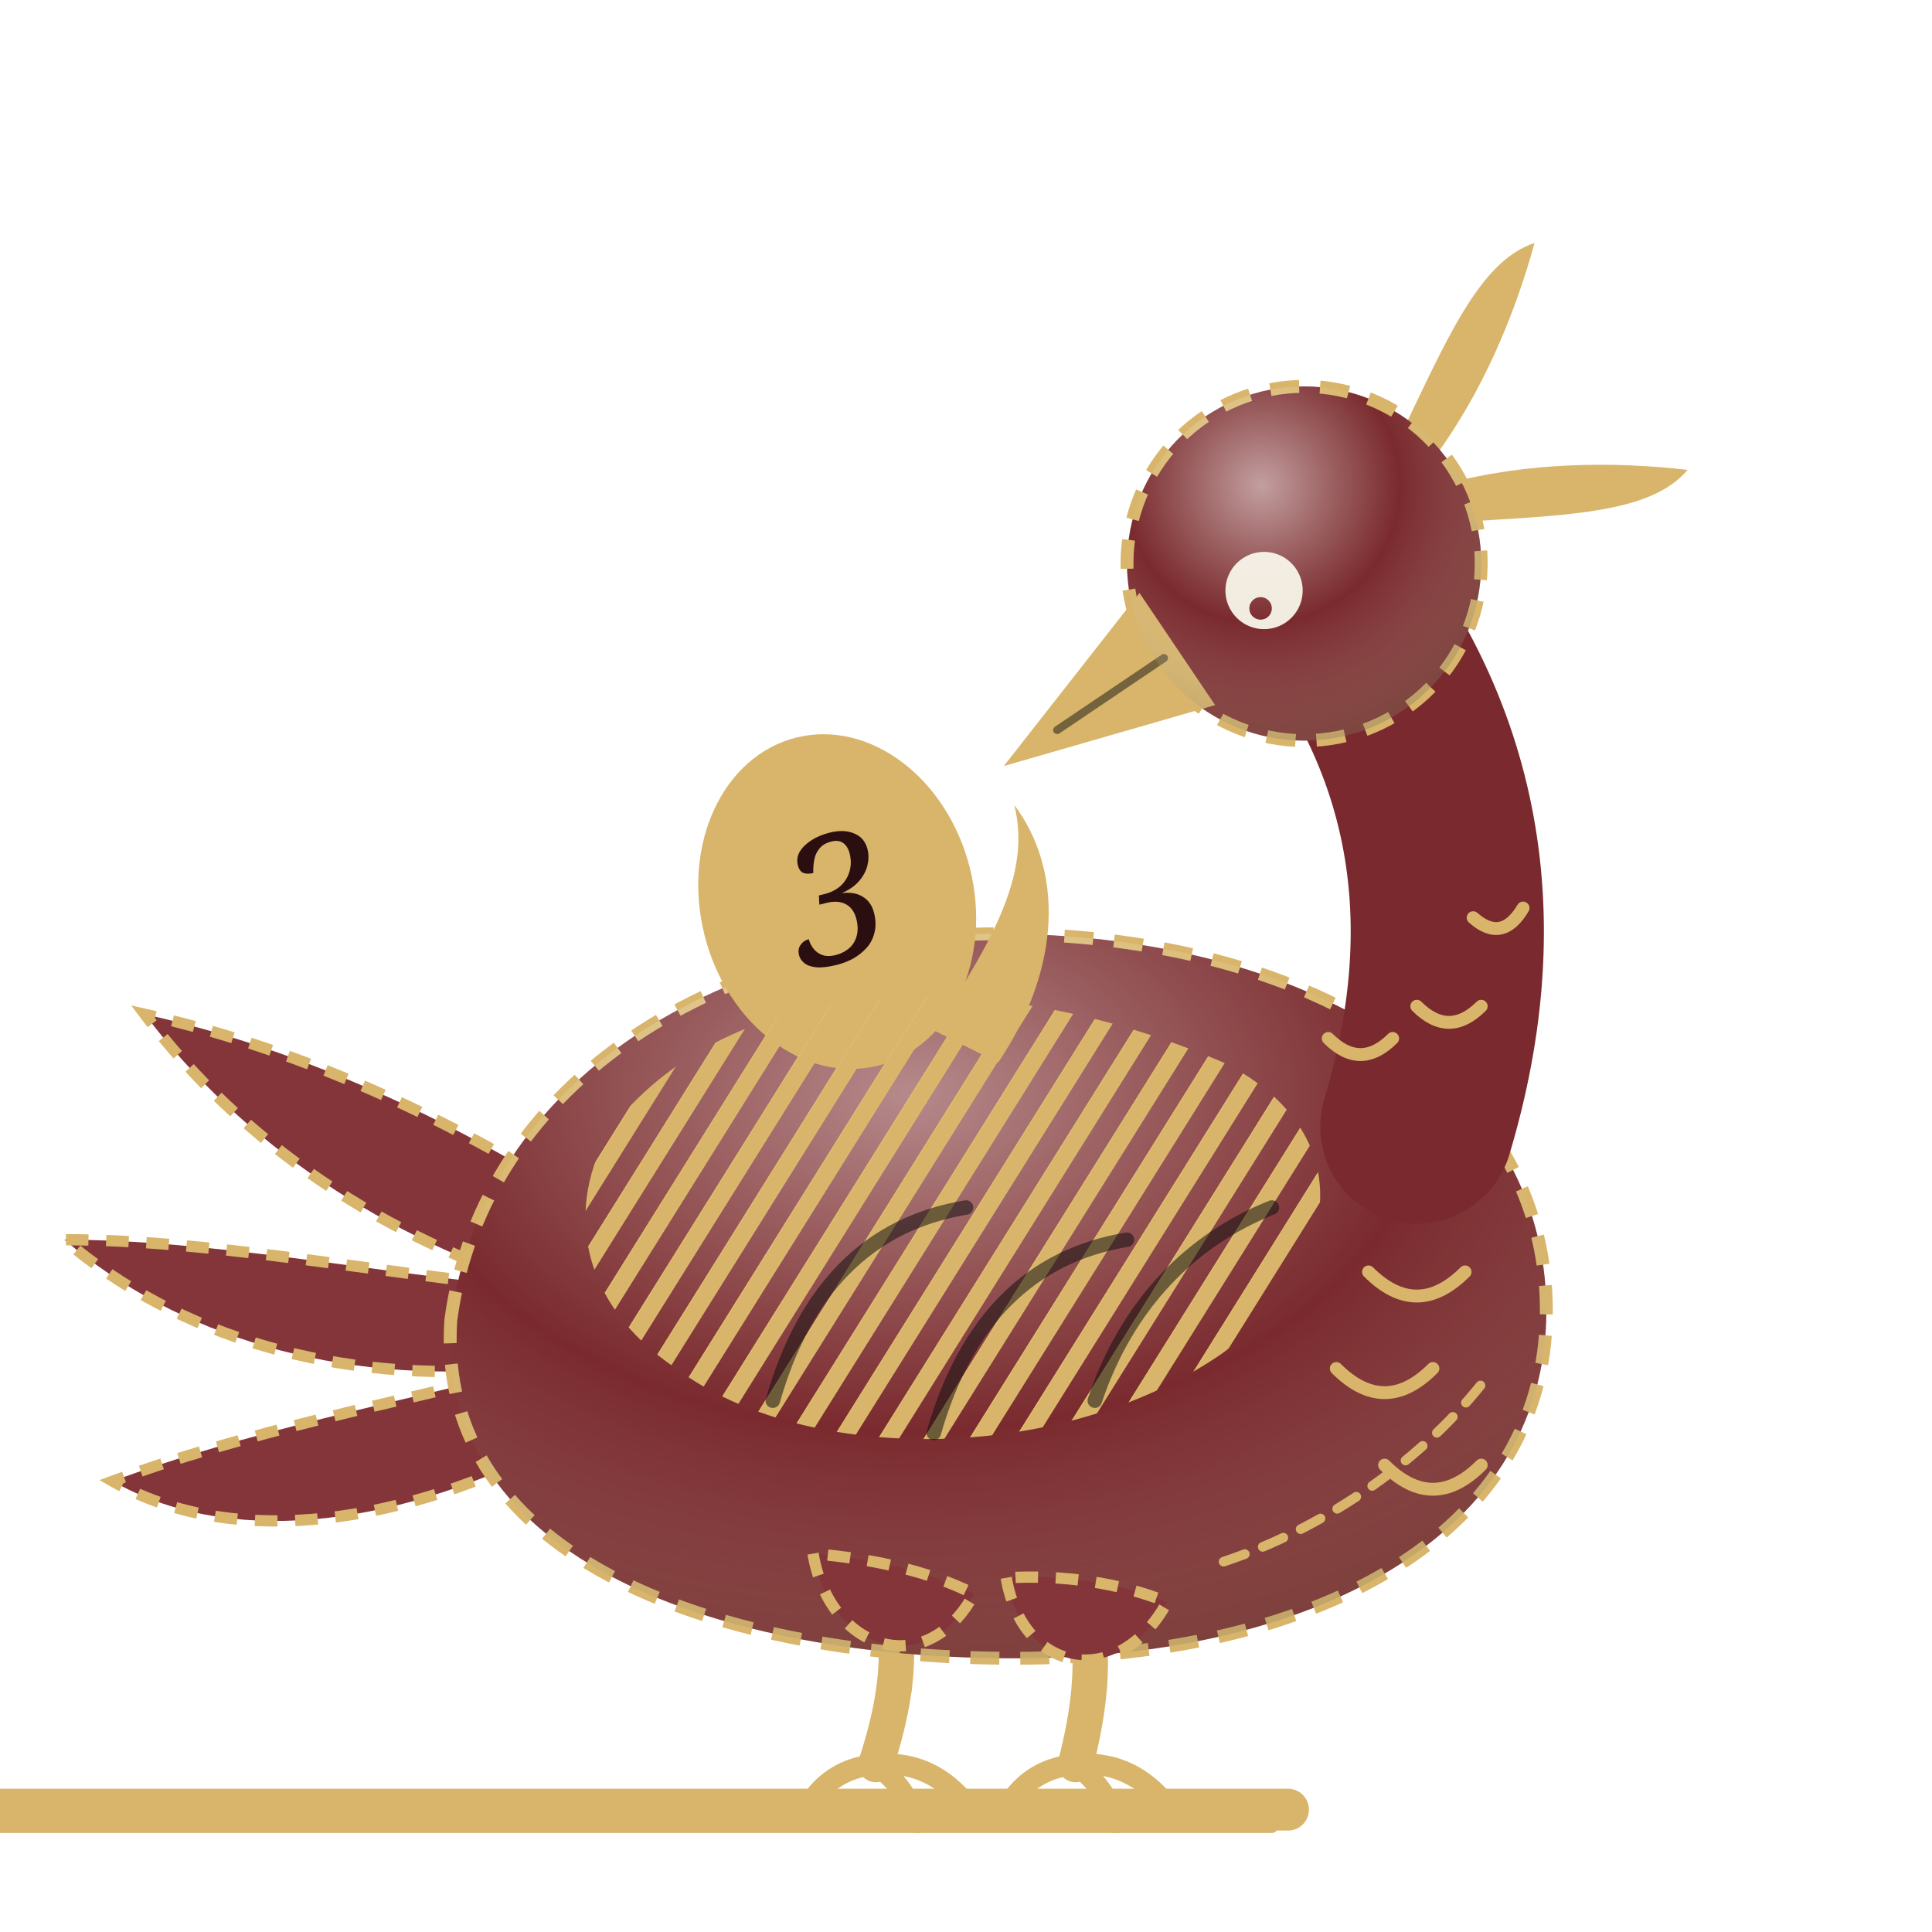
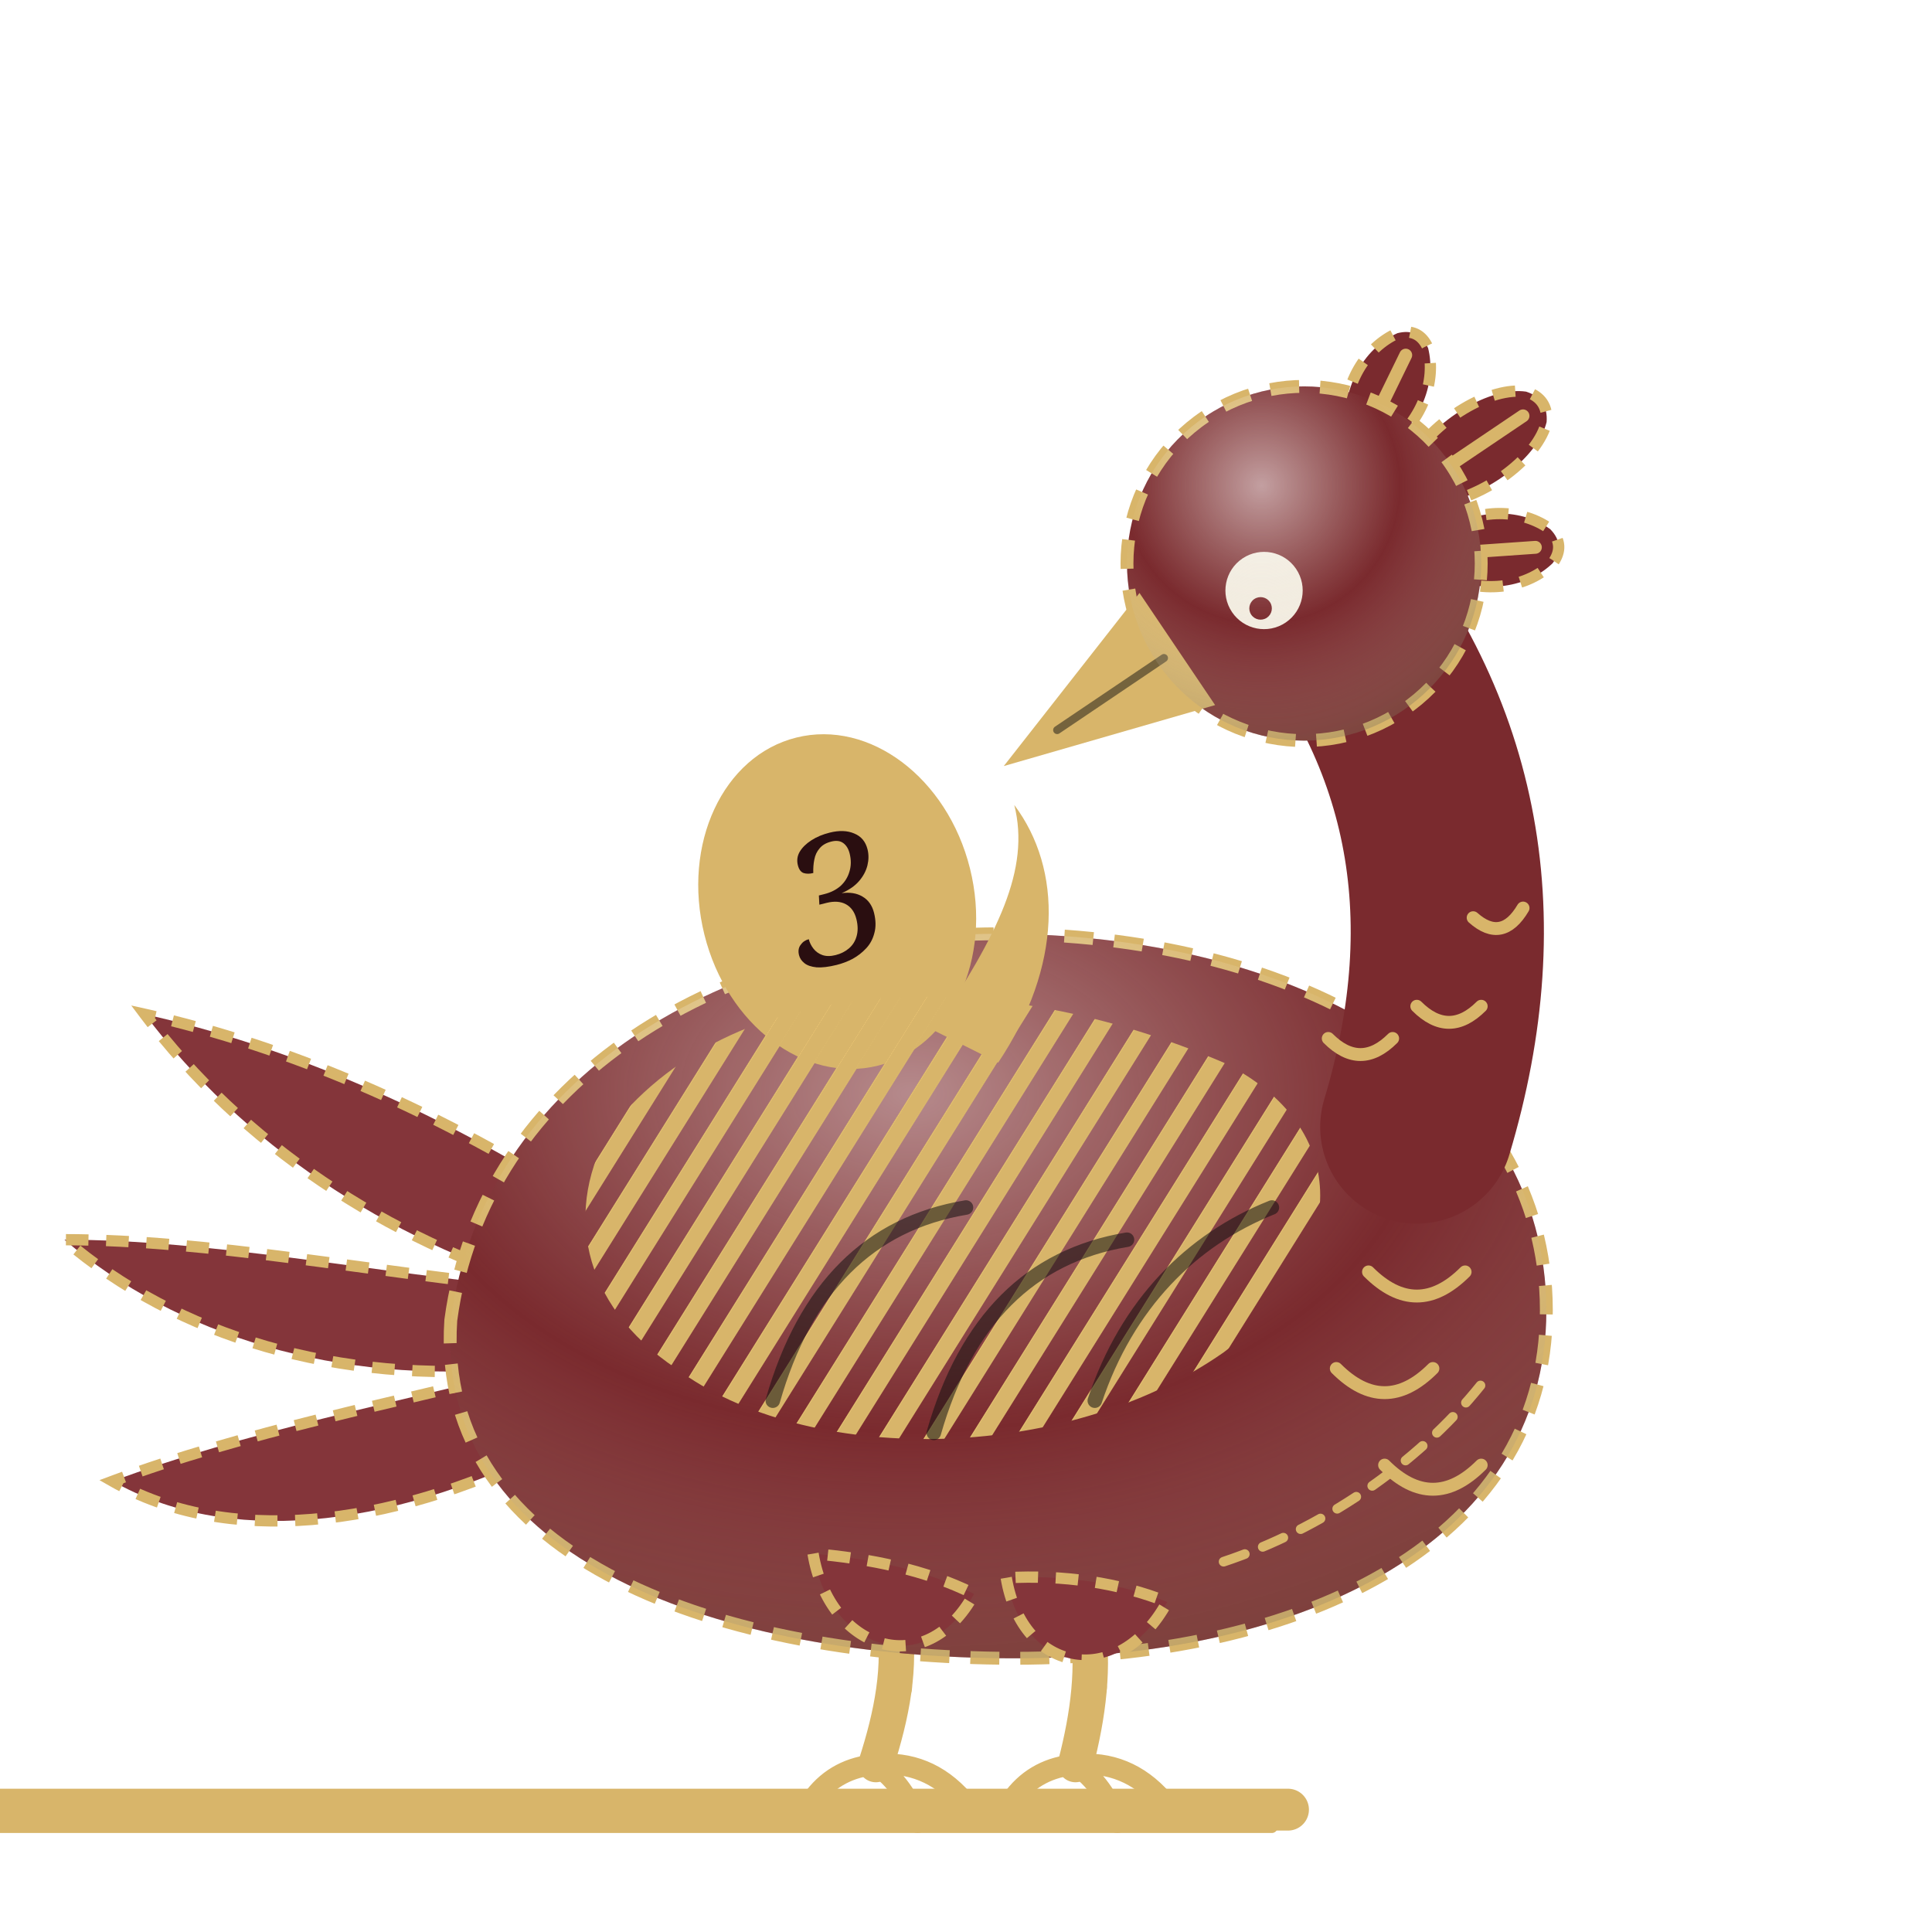
<svg xmlns="http://www.w3.org/2000/svg" viewBox="0 0 120 120">
  <defs>
    <pattern id="satin" width="2.4" height="2.4" patternUnits="userSpaceOnUse" patternTransform="rotate(32)">
      <rect width="1.1" height="2.4" fill="#D8B56A" />
    </pattern>
    <radialGradient id="shadeBody" cx="42%" cy="22%" r="85%">
      <stop offset="0" stop-color="#FFFFFF" stop-opacity="0.45" />
      <stop offset="0.55" stop-color="#F2ECE0" stop-opacity="0" />
      <stop offset="1" stop-color="#7A6A50" stop-opacity="0.32" />
    </radialGradient>
    <radialGradient id="shadeHead" cx="38%" cy="28%" r="78%">
      <stop offset="0" stop-color="#FFFFFF" stop-opacity="0.55" />
      <stop offset="0.5" stop-color="#F2ECE0" stop-opacity="0" />
      <stop offset="1" stop-color="#7A6A50" stop-opacity="0.4" />
    </radialGradient>
  </defs>
  <path id="peg" d="M-2 112.4 H80" stroke="#D8B56A" stroke-width="2.6" stroke-linecap="round" />
  <path d="M-2 113.5 H79" stroke="#D8B56A" stroke-width="0.7" stroke-linecap="round" />
  <g id="legs" fill="none" stroke="#D8B56A" stroke-linecap="round">
    <path d="M55.5 100.5 C56 103.5 55.4 106.5 54.4 109.6" stroke-width="2.2" />
    <path d="M67.5 100.5 C68 103.5 67.6 106.5 66.8 109.6" stroke-width="2.2" />
    <circle cx="55.6" cy="104.8" r="1.05" fill="#D8B56A" stroke="none" />
    <circle cx="67.7" cy="104.8" r="1.05" fill="#D8B56A" stroke="none" />
    <path d="M54.4 109.6 Q57.6 109.3 59.8 111.8 M54.4 109.6 Q56.2 110.9 57 113.2 M54.4 109.6 Q52 109.8 50.6 111.6" stroke-width="1.3" />
    <path d="M66.8 109.6 Q70 109.3 72.2 111.8 M66.8 109.6 Q68.6 110.9 69.4 113.2 M66.8 109.6 Q64.4 109.8 63 111.6" stroke-width="1.3" />
  </g>
  <g id="tail" fill="#84353A" stroke="#D8B56A" stroke-width="0.7" stroke-dasharray="1.4 1.1">
    <path d="M34 80 C24 77 15 71 9 63 C18 65 27 69 35 74 Z" />
    <path d="M32 85 C21 86 11 83 4 77 C13 77 23 79 33 80 Z" />
    <path d="M34 90 C24 95 14 96 7 92 C15 89 25 87 33 85 Z" />
  </g>
  <path id="body" d="M28 82 C30 67 45 58 62 58 C80 58 95 66 96 80 C97 95 82 103 63 103 C45 103 27 97 28 82 Z" fill="#7A2A2E" stroke="#D8B56A" stroke-width="0.8" stroke-dasharray="1.8 1.3" />
  <path id="body-shade" d="M28 82 C30 67 45 58 62 58 C80 58 95 66 96 80 C97 95 82 103 63 103 C45 103 27 97 28 82 Z" fill="url(#shadeBody)" />
  <path id="chest" d="M85 79 C87 81 89 81 91 79 M83 85 C85 87 87 87 89 85 M86 91 C88 93 90 93 92 91" fill="none" stroke="#D8B56A" stroke-width="0.8" stroke-linecap="round" />
  <path id="belly-stitch" d="M76 97 C82 95 88 91 92 86" fill="none" stroke="#D8B56A" stroke-width="0.6" stroke-dasharray="1.4 1.2" stroke-linecap="round" />
  <g id="thighs" fill="#84353A" stroke="#D8B56A" stroke-width="0.7" stroke-dasharray="1.4 1.1">
    <path d="M50.5 96.5 C51.5 102.5 57.5 104.5 60.5 99 C57.5 97.5 54 96.8 50.5 96.5 Z" />
    <path d="M62.5 98 C63.5 104 69.5 105 72.5 99.5 C69.5 98.3 66 97.8 62.5 98 Z" />
  </g>
  <g id="egg" transform="translate(52 56) rotate(-14)">
    <ellipse rx="8.5" ry="10.5" fill="#D8B56A" />
    <text y="3.7" text-anchor="middle" font-size="11" font-style="italic" font-weight="500" fill="#2A0E10" font-family="Bodoni Moda, serif">3</text>
  </g>
  <g id="wing">
    <path d="M38 70 C46 60 62 60 76 66 C84 70 84 78 76 84 C66 91 50 91 42 85 C36 81 35 75 38 70 Z" fill="url(#satin)" />
    <path d="M48 87 C50 80 54 76 60 75 M58 89 C60 82 64 78 70 77 M68 87 C70 81 74 77 79 75" fill="none" stroke="#121110" stroke-width="0.9" stroke-linecap="round" opacity="0.55" />
  </g>
  <path id="cradle-feather" d="M58 64 C62 58 64 54 63 50 C66 54 66 60 62 66 Z" fill="#D8B56A" />
  <path id="neck" d="M88 70 Q94 50 81 35" fill="none" stroke="#7A2A2E" stroke-width="12" stroke-linecap="round" />
  <path id="neck-ruff" d="M82.5 64.5 Q84.5 66.5 86.5 64.5 M88 62.5 Q90 64.5 92 62.5 M91.5 57 Q93.3 58.6 94.6 56.4" fill="none" stroke="#D8B56A" stroke-width="0.8" stroke-linecap="round" />
  <g transform="translate(81 35) rotate(146)">
-     <g id="crest" fill="#D8B56A">
-       <path d="M-9 -3 C-15 -6.5 -19.5 -9.5 -23 -8.5 C-19.5 -5.5 -15 -2.5 -10 -0.8 Z" />
-       <path d="M-9 3 C-15 6.5 -19.5 9.5 -23 8.5 C-19.5 5.5 -15 2.5 -10 0.8 Z" />
+     <g id="crest">
+       <g transform="rotate(-30)">
+         <path d="M-8.5 -1.32 C-11.12 -2.80 -13.80 -2.40 -15.40 -1.06 Q-16.30 0 -15.40 1.06 C-13.80 2.40 -11.12 2.80 -8.5 1.32 Z" fill="#7A2A2E" stroke="#D8B56A" stroke-width="0.7" stroke-dasharray="1.4 1.1" />
+         <path class="quill" d="M-9.0 0 L-14.40 0" fill="none" stroke="#D8B56A" stroke-width="0.8" stroke-linecap="round" />
+       </g>
+       <g transform="rotate(30)">
+         <path d="M-8.5 -1.32 C-11.12 -2.80 -13.80 -2.40 -15.40 -1.06 Q-16.30 0 -15.40 1.06 C-13.80 2.40 -11.12 2.80 -8.5 1.32 Z" fill="#7A2A2E" stroke="#D8B56A" stroke-width="0.7" stroke-dasharray="1.4 1.1" />
+         <path class="quill" d="M-9.0 0 L-14.40 0" fill="none" stroke="#D8B56A" stroke-width="0.8" stroke-linecap="round" />
+       </g>
+       <g transform="rotate(0)">
+         <path d="M-8.5 -1.43 C-11.82 -3.00 -15.80 -2.60 -17.40 -1.14 Q-18.30 0 -17.40 1.14 C-15.80 2.60 -11.82 3.00 -8.5 1.43 Z" fill="#7A2A2E" stroke="#D8B56A" stroke-width="0.7" stroke-dasharray="1.4 1.1" />
+         <path class="quill" d="M-9.0 0 L-16.40 0" fill="none" stroke="#D8B56A" stroke-width="0.8" stroke-linecap="round" />
+       </g>
    </g>
    <circle id="skull" r="11" fill="#7A2A2E" stroke="#D8B56A" stroke-width="0.8" stroke-dasharray="1.8 1.3" />
    <path id="beak" d="M9.5 -4.2 L22.5 0 L9.5 4.2 Z" fill="#D8B56A" />
    <path id="mouth" d="M10.5 0 L18.5 0" stroke="#121110" stroke-width="0.5" stroke-linecap="round" opacity="0.5" />
    <g id="eye">
      <circle cx="3" cy="0" r="2.4" fill="#F2ECE0" />
      <circle cx="3.8" cy="-0.8" r="0.7" fill="#7A2A2E" />
    </g>
  </g>
  <circle id="head-shade" cx="81" cy="35" r="11" fill="url(#shadeHead)" />
</svg>
